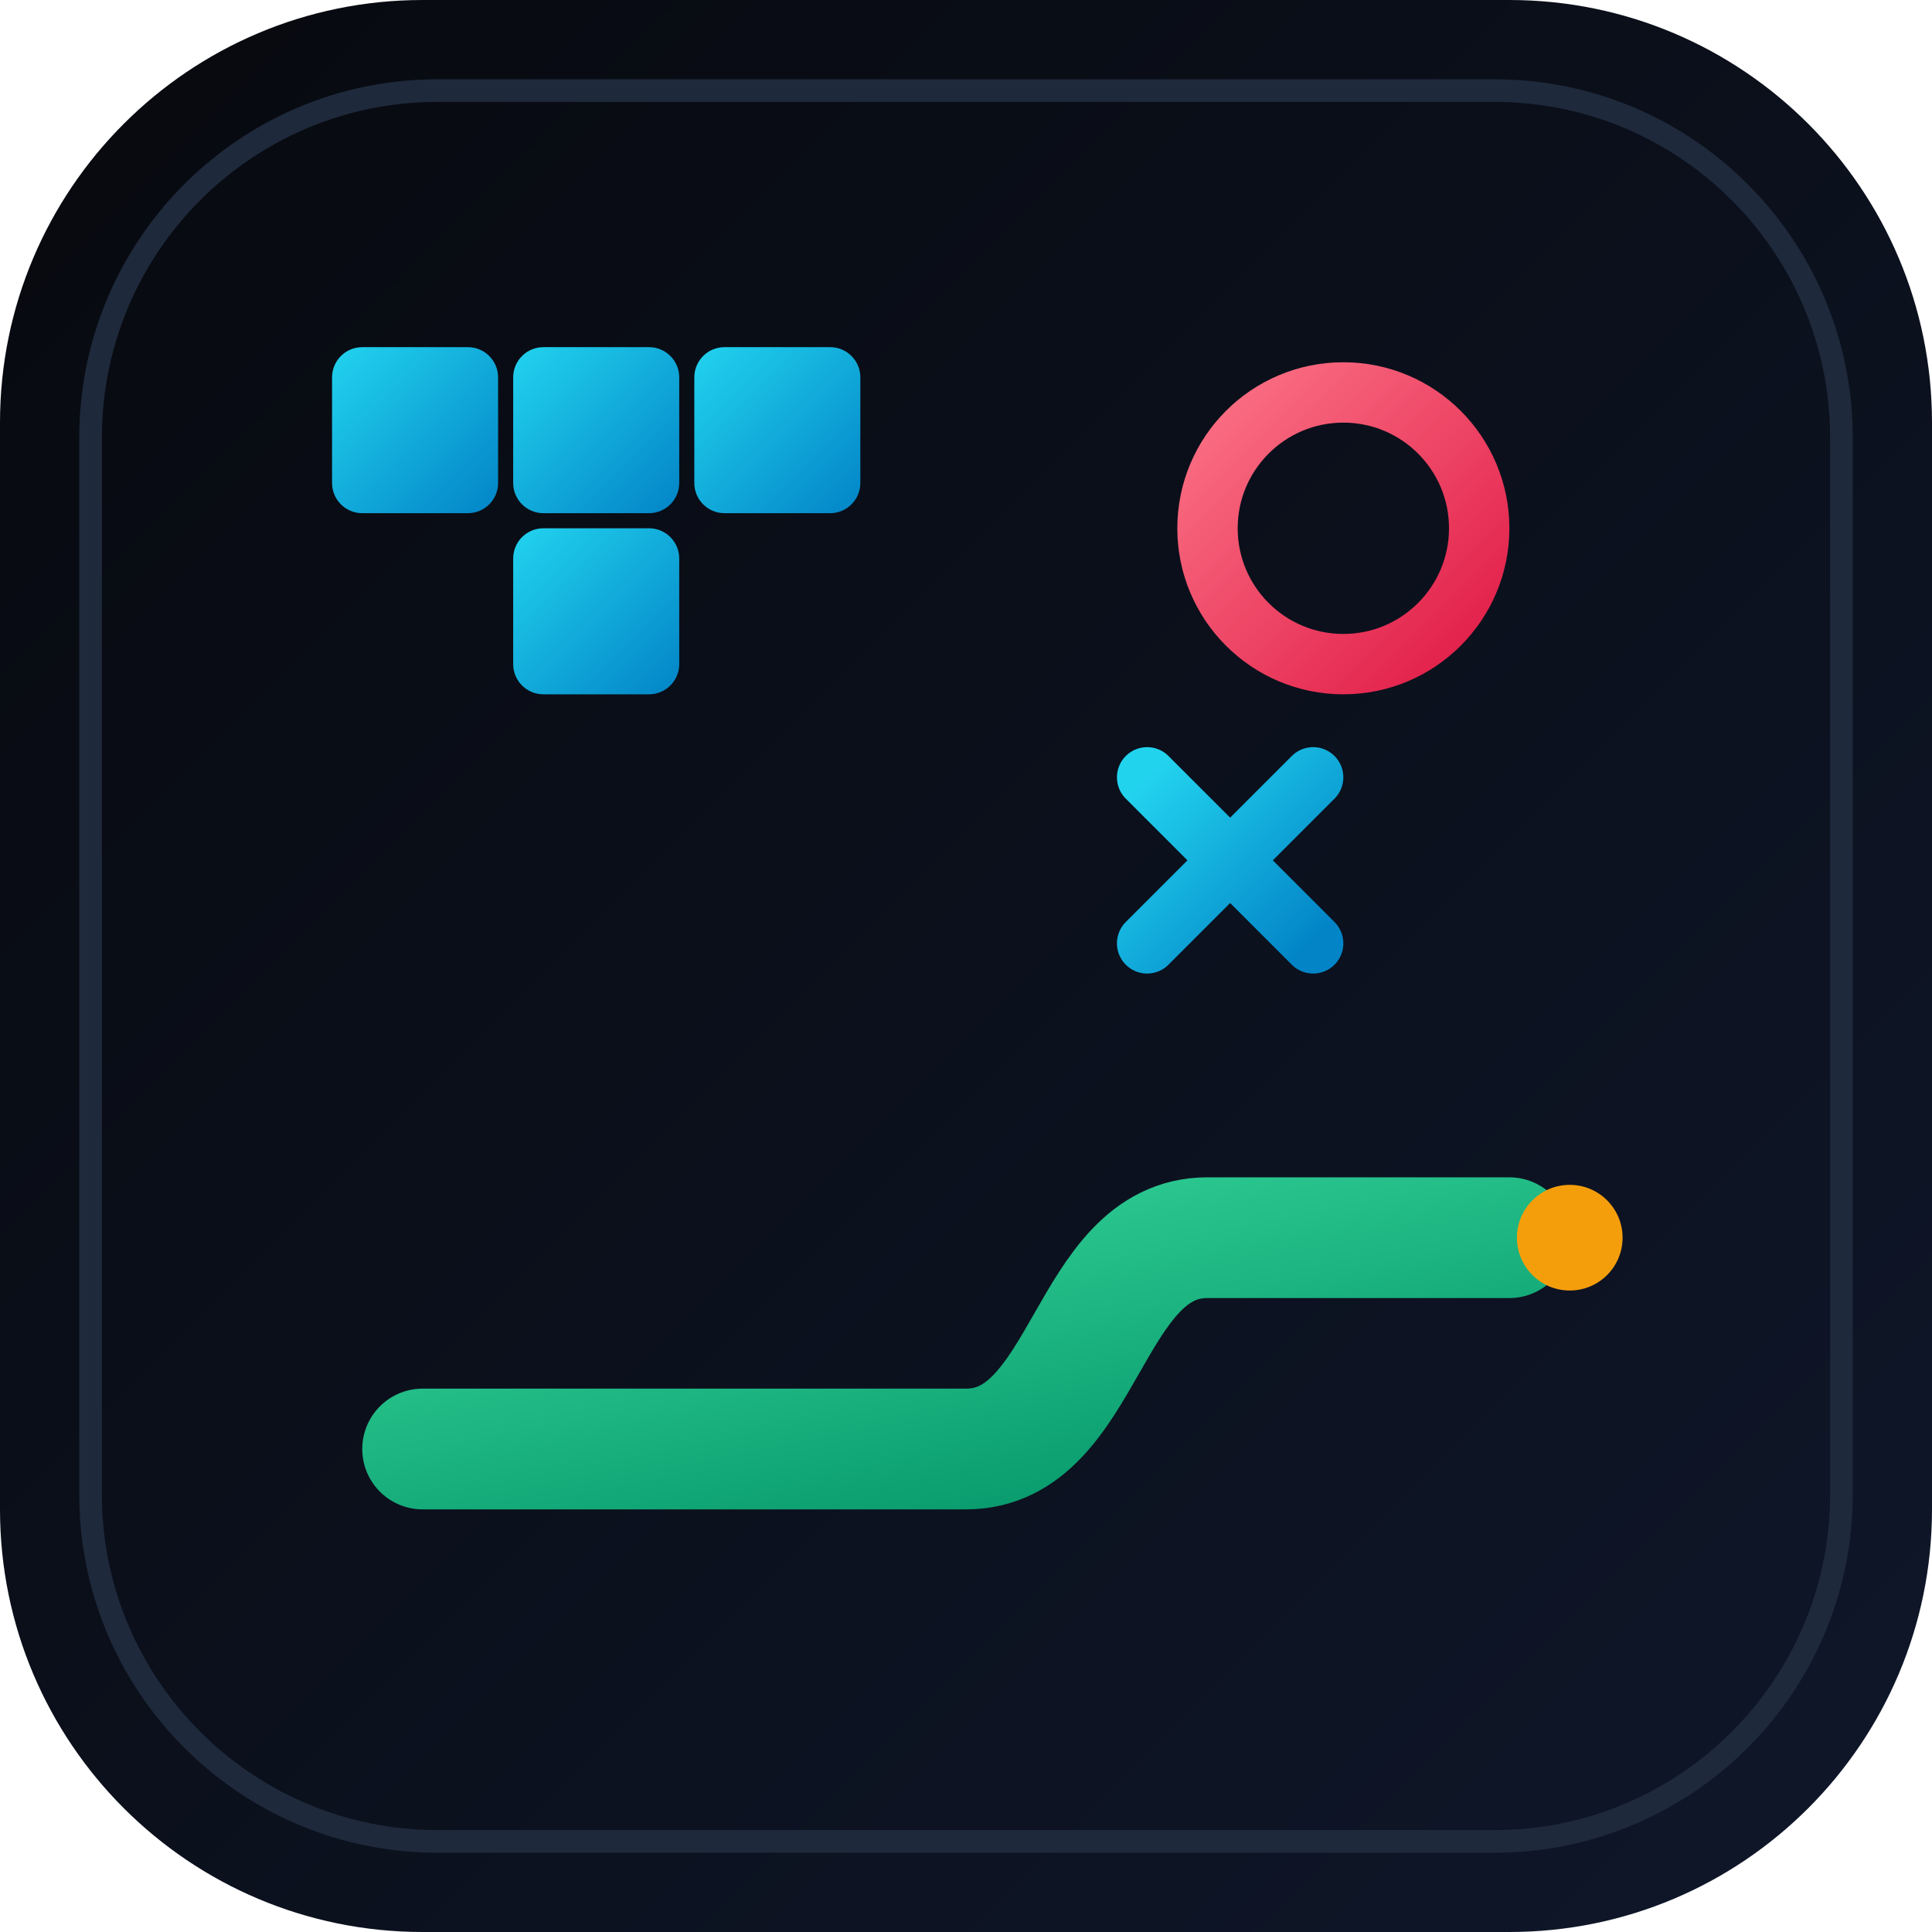
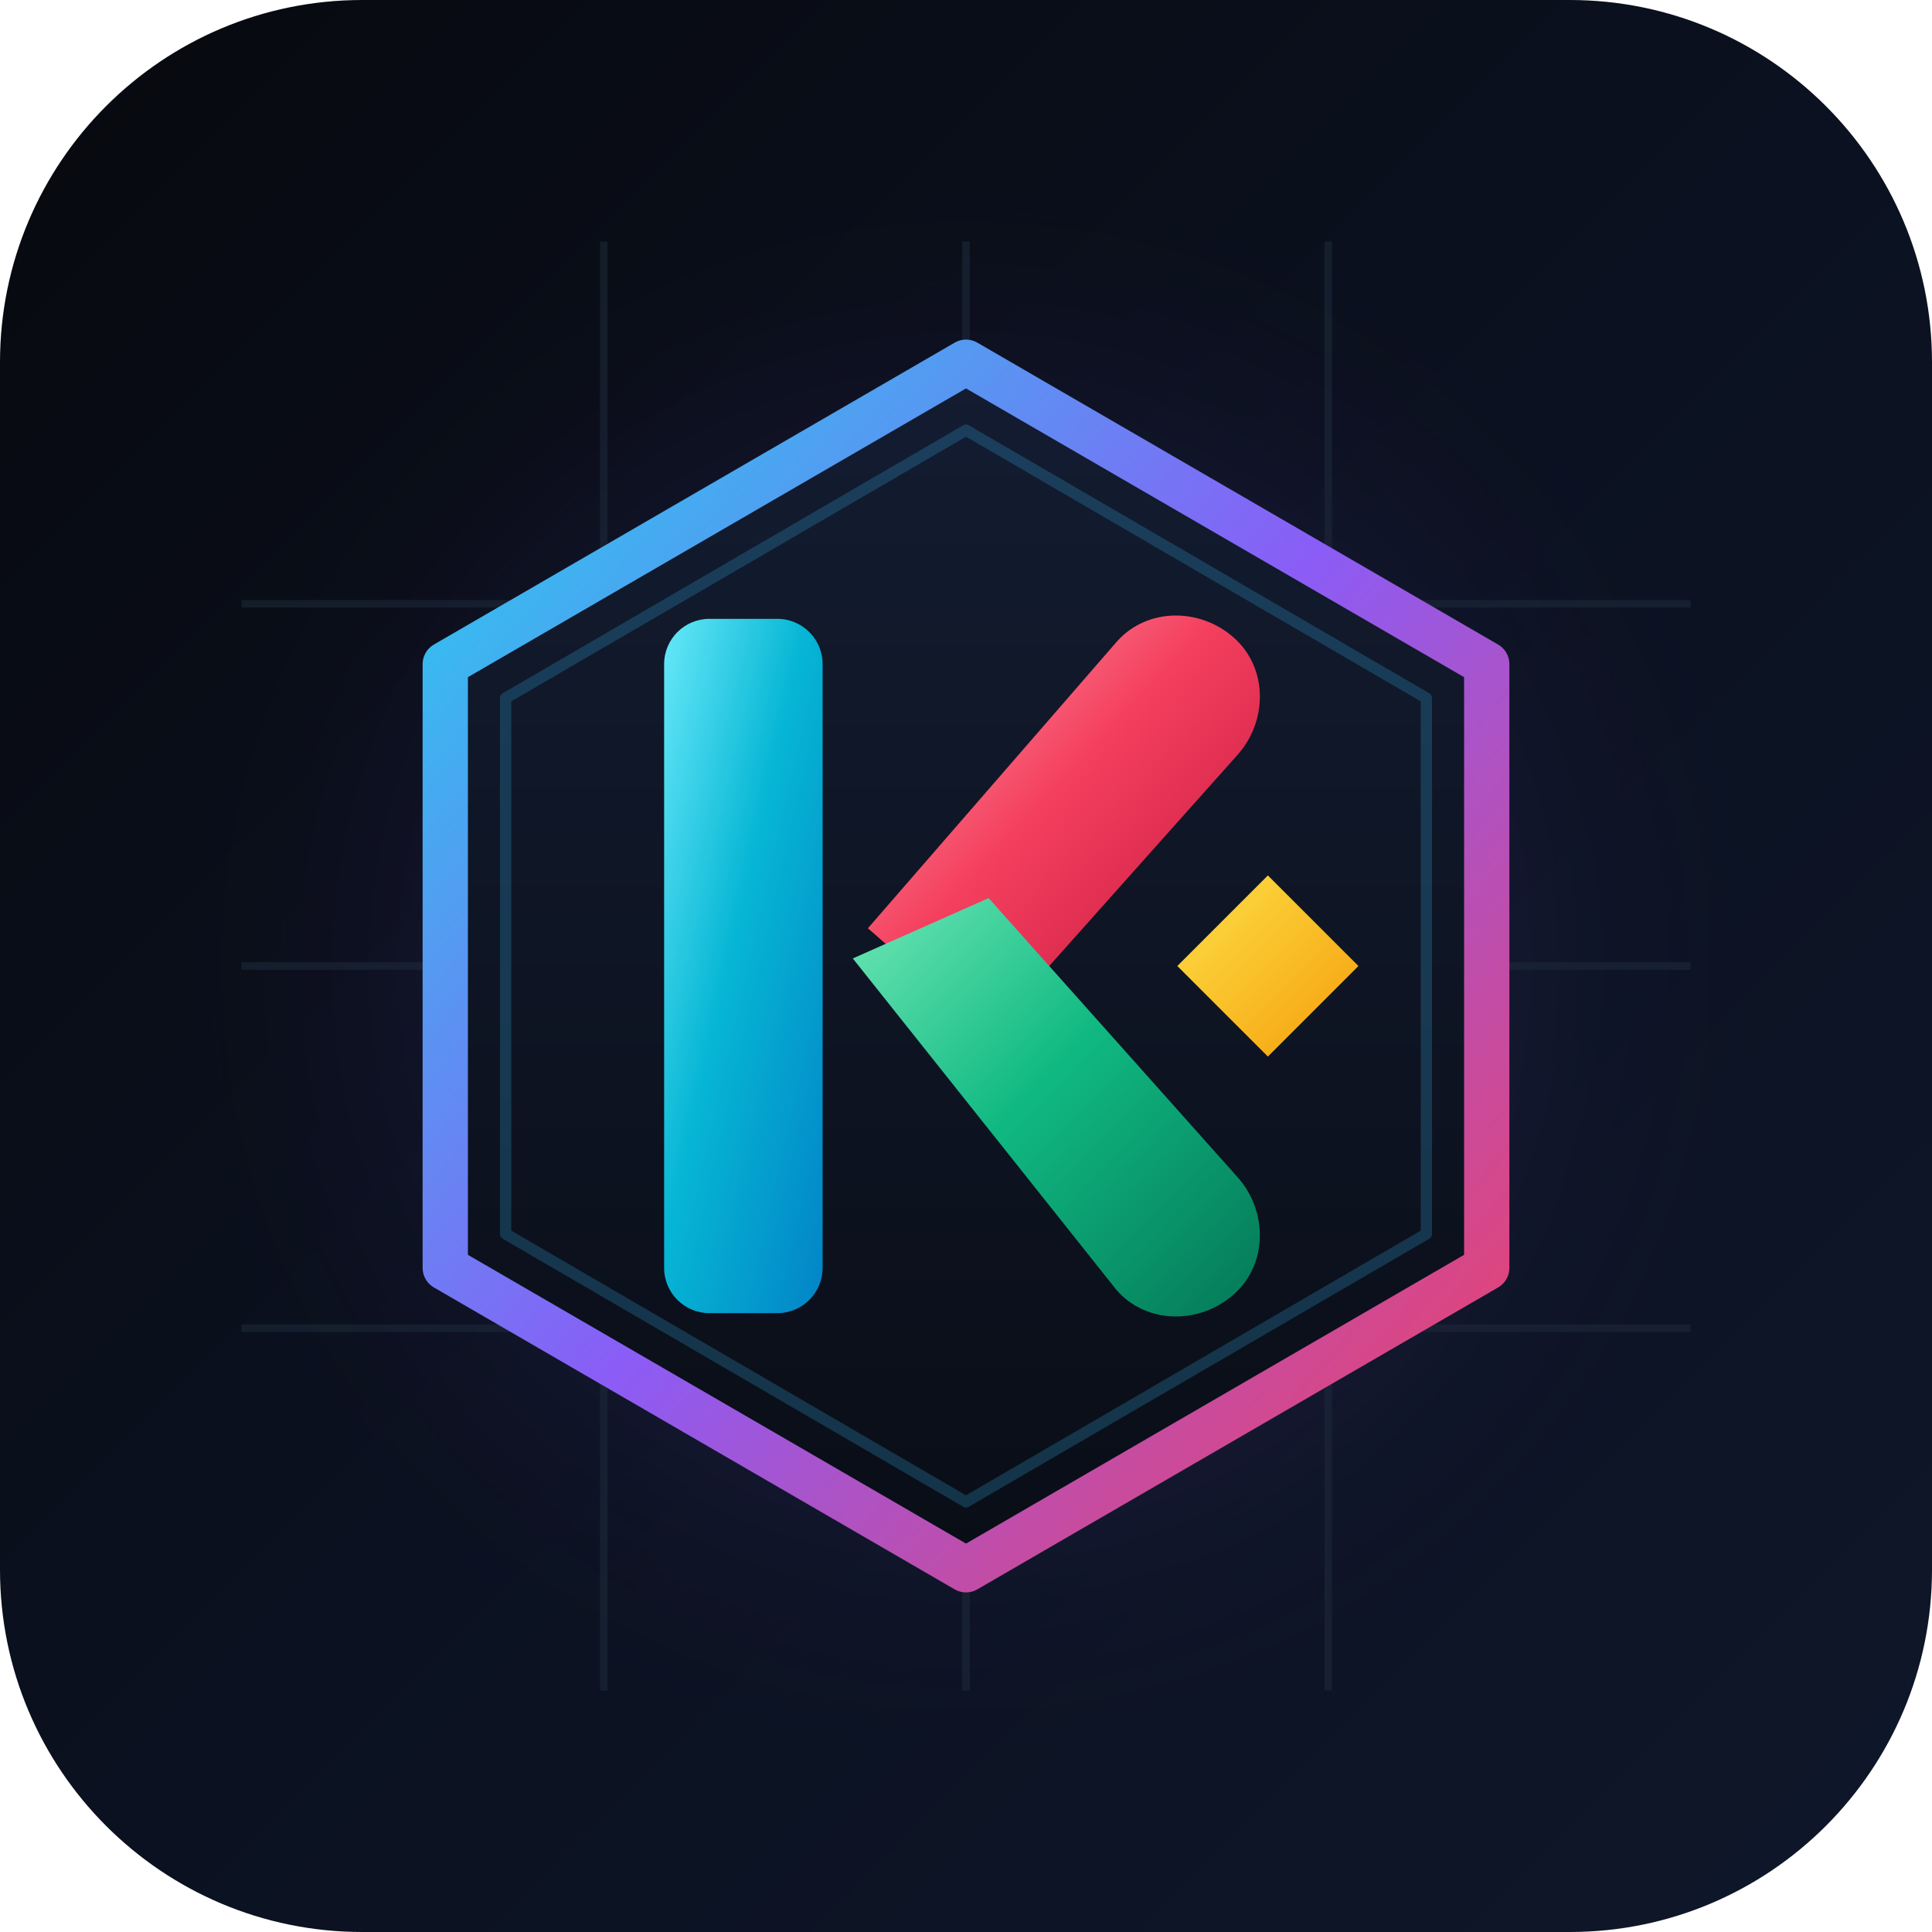
<svg xmlns="http://www.w3.org/2000/svg" viewBox="0 0 512 512" width="512" height="512">
  <defs>
-     <linearGradient id="bg" x1="0%" y1="0%" x2="100%" y2="100%">
+     <linearGradient id="bgGrad" x1="0%" y1="0%" x2="100%" y2="100%">
      <stop offset="0%" stop-color="#07090E" />
+       <stop offset="50%" stop-color="#0B1120" />
      <stop offset="100%" stop-color="#0F172A" />
    </linearGradient>
-     <linearGradient id="cyanGlow" x1="0%" y1="0%" x2="100%" y2="100%">
+     <radialGradient id="ambientGlow" cx="50%" cy="50%" r="50%">
+       <stop offset="0%" stop-color="#06B6D4" stop-opacity="0.24" />
+       <stop offset="55%" stop-color="#8B5CF6" stop-opacity="0.10" />
+       <stop offset="100%" stop-color="#07090E" stop-opacity="0" />
+     </radialGradient>
+     <linearGradient id="hexRim" x1="0%" y1="0%" x2="100%" y2="100%">
      <stop offset="0%" stop-color="#22D3EE" />
+       <stop offset="50%" stop-color="#8B5CF6" />
+       <stop offset="100%" stop-color="#F43F5E" />
+     </linearGradient>
+     <linearGradient id="hexInner" x1="0%" y1="0%" x2="0%" y2="100%">
+       <stop offset="0%" stop-color="#131C31" />
+       <stop offset="100%" stop-color="#090D16" />
+     </linearGradient>
+     <linearGradient id="cyanPillar" x1="0%" y1="0%" x2="100%" y2="100%">
+       <stop offset="0%" stop-color="#67E8F9" />
+       <stop offset="45%" stop-color="#06B6D4" />
      <stop offset="100%" stop-color="#0284C7" />
    </linearGradient>
-     <linearGradient id="roseGlow" x1="0%" y1="0%" x2="100%" y2="100%">
-       <stop offset="0%" stop-color="#FB7185" />
-       <stop offset="100%" stop-color="#E11D48" />
+     <linearGradient id="roseWing" x1="0%" y1="0%" x2="100%" y2="100%">
+       <stop offset="0%" stop-color="#FDA4AF" />
+       <stop offset="45%" stop-color="#F43F5E" />
+       <stop offset="100%" stop-color="#BE123C" />
    </linearGradient>
-     <linearGradient id="emeraldGlow" x1="0%" y1="0%" x2="100%" y2="100%">
-       <stop offset="0%" stop-color="#34D399" />
-       <stop offset="100%" stop-color="#059669" />
+     <linearGradient id="emeraldWing" x1="0%" y1="0%" x2="100%" y2="100%">
+       <stop offset="0%" stop-color="#6EE7B7" />
+       <stop offset="45%" stop-color="#10B981" />
+       <stop offset="100%" stop-color="#047857" />
+     </linearGradient>
+     <linearGradient id="amberCore" x1="0%" y1="0%" x2="100%" y2="100%">
+       <stop offset="0%" stop-color="#FDE047" />
+       <stop offset="100%" stop-color="#F59E0B" />
    </linearGradient>
  </defs>
-   <rect width="512" height="512" rx="112" fill="url(#bg)" />
-   <rect x="24" y="24" width="464" height="464" rx="92" fill="none" stroke="#1E293B" stroke-width="6" />
-   <g transform="translate(88, 92)">
-     <rect x="0" y="0" width="44" height="44" rx="8" fill="url(#cyanGlow)" />
-     <rect x="48" y="0" width="44" height="44" rx="8" fill="url(#cyanGlow)" />
-     <rect x="96" y="0" width="44" height="44" rx="8" fill="url(#cyanGlow)" />
-     <rect x="48" y="48" width="44" height="44" rx="8" fill="url(#cyanGlow)" />
+   <rect width="512" height="512" rx="96" fill="url(#bgGrad)" />
+   <circle cx="256" cy="256" r="220" fill="url(#ambientGlow)" />
+   <g stroke="#1E293B" stroke-width="2" opacity="0.55">
+     <line x1="64" y1="160" x2="448" y2="160" />
+     <line x1="64" y1="256" x2="448" y2="256" />
+     <line x1="64" y1="352" x2="448" y2="352" />
+     <line x1="160" y1="64" x2="160" y2="448" />
+     <line x1="256" y1="64" x2="256" y2="448" />
+     <line x1="352" y1="64" x2="352" y2="448" />
  </g>
-   <g transform="translate(292, 96)">
-     <circle cx="64" cy="44" r="36" fill="none" stroke="url(#roseGlow)" stroke-width="16" />
-     <path d="M12 110 L56 154 M56 110 L12 154" stroke="url(#cyanGlow)" stroke-width="16" stroke-linecap="round" />
-   </g>
-   <g transform="translate(96, 296)">
-     <path d="M16 88 H160 C192 88 192 32 224 32 H304" fill="none" stroke="url(#emeraldGlow)" stroke-width="32" stroke-linecap="round" />
-     <circle cx="320" cy="32" r="14" fill="#F59E0B" />
-   </g>
+   <polygon points="256,96 394,176 394,336 256,416 118,336 118,176" fill="url(#hexInner)" stroke="url(#hexRim)" stroke-width="12" stroke-linejoin="round" />
+   <polygon points="256,114 378,185 378,327 256,398 134,327 134,185" fill="none" stroke="#38BDF8" stroke-opacity="0.22" stroke-width="3" stroke-linejoin="round" />
+   <rect x="176" y="164" width="42" height="184" rx="12" fill="url(#cyanPillar)" />
+   <path d="M230 246 L296 170 C304 161 318 161 327 169 C336 177 336 191 328 200 L262 274 Z" fill="url(#roseWing)" />
+   <path d="M226 254 L262 238 L328 312 C336 321 336 335 327 343 C318 351 304 351 296 342 Z" fill="url(#emeraldWing)" />
+   <polygon points="336,232 360,256 336,280 312,256" fill="url(#amberCore)" />
</svg>
